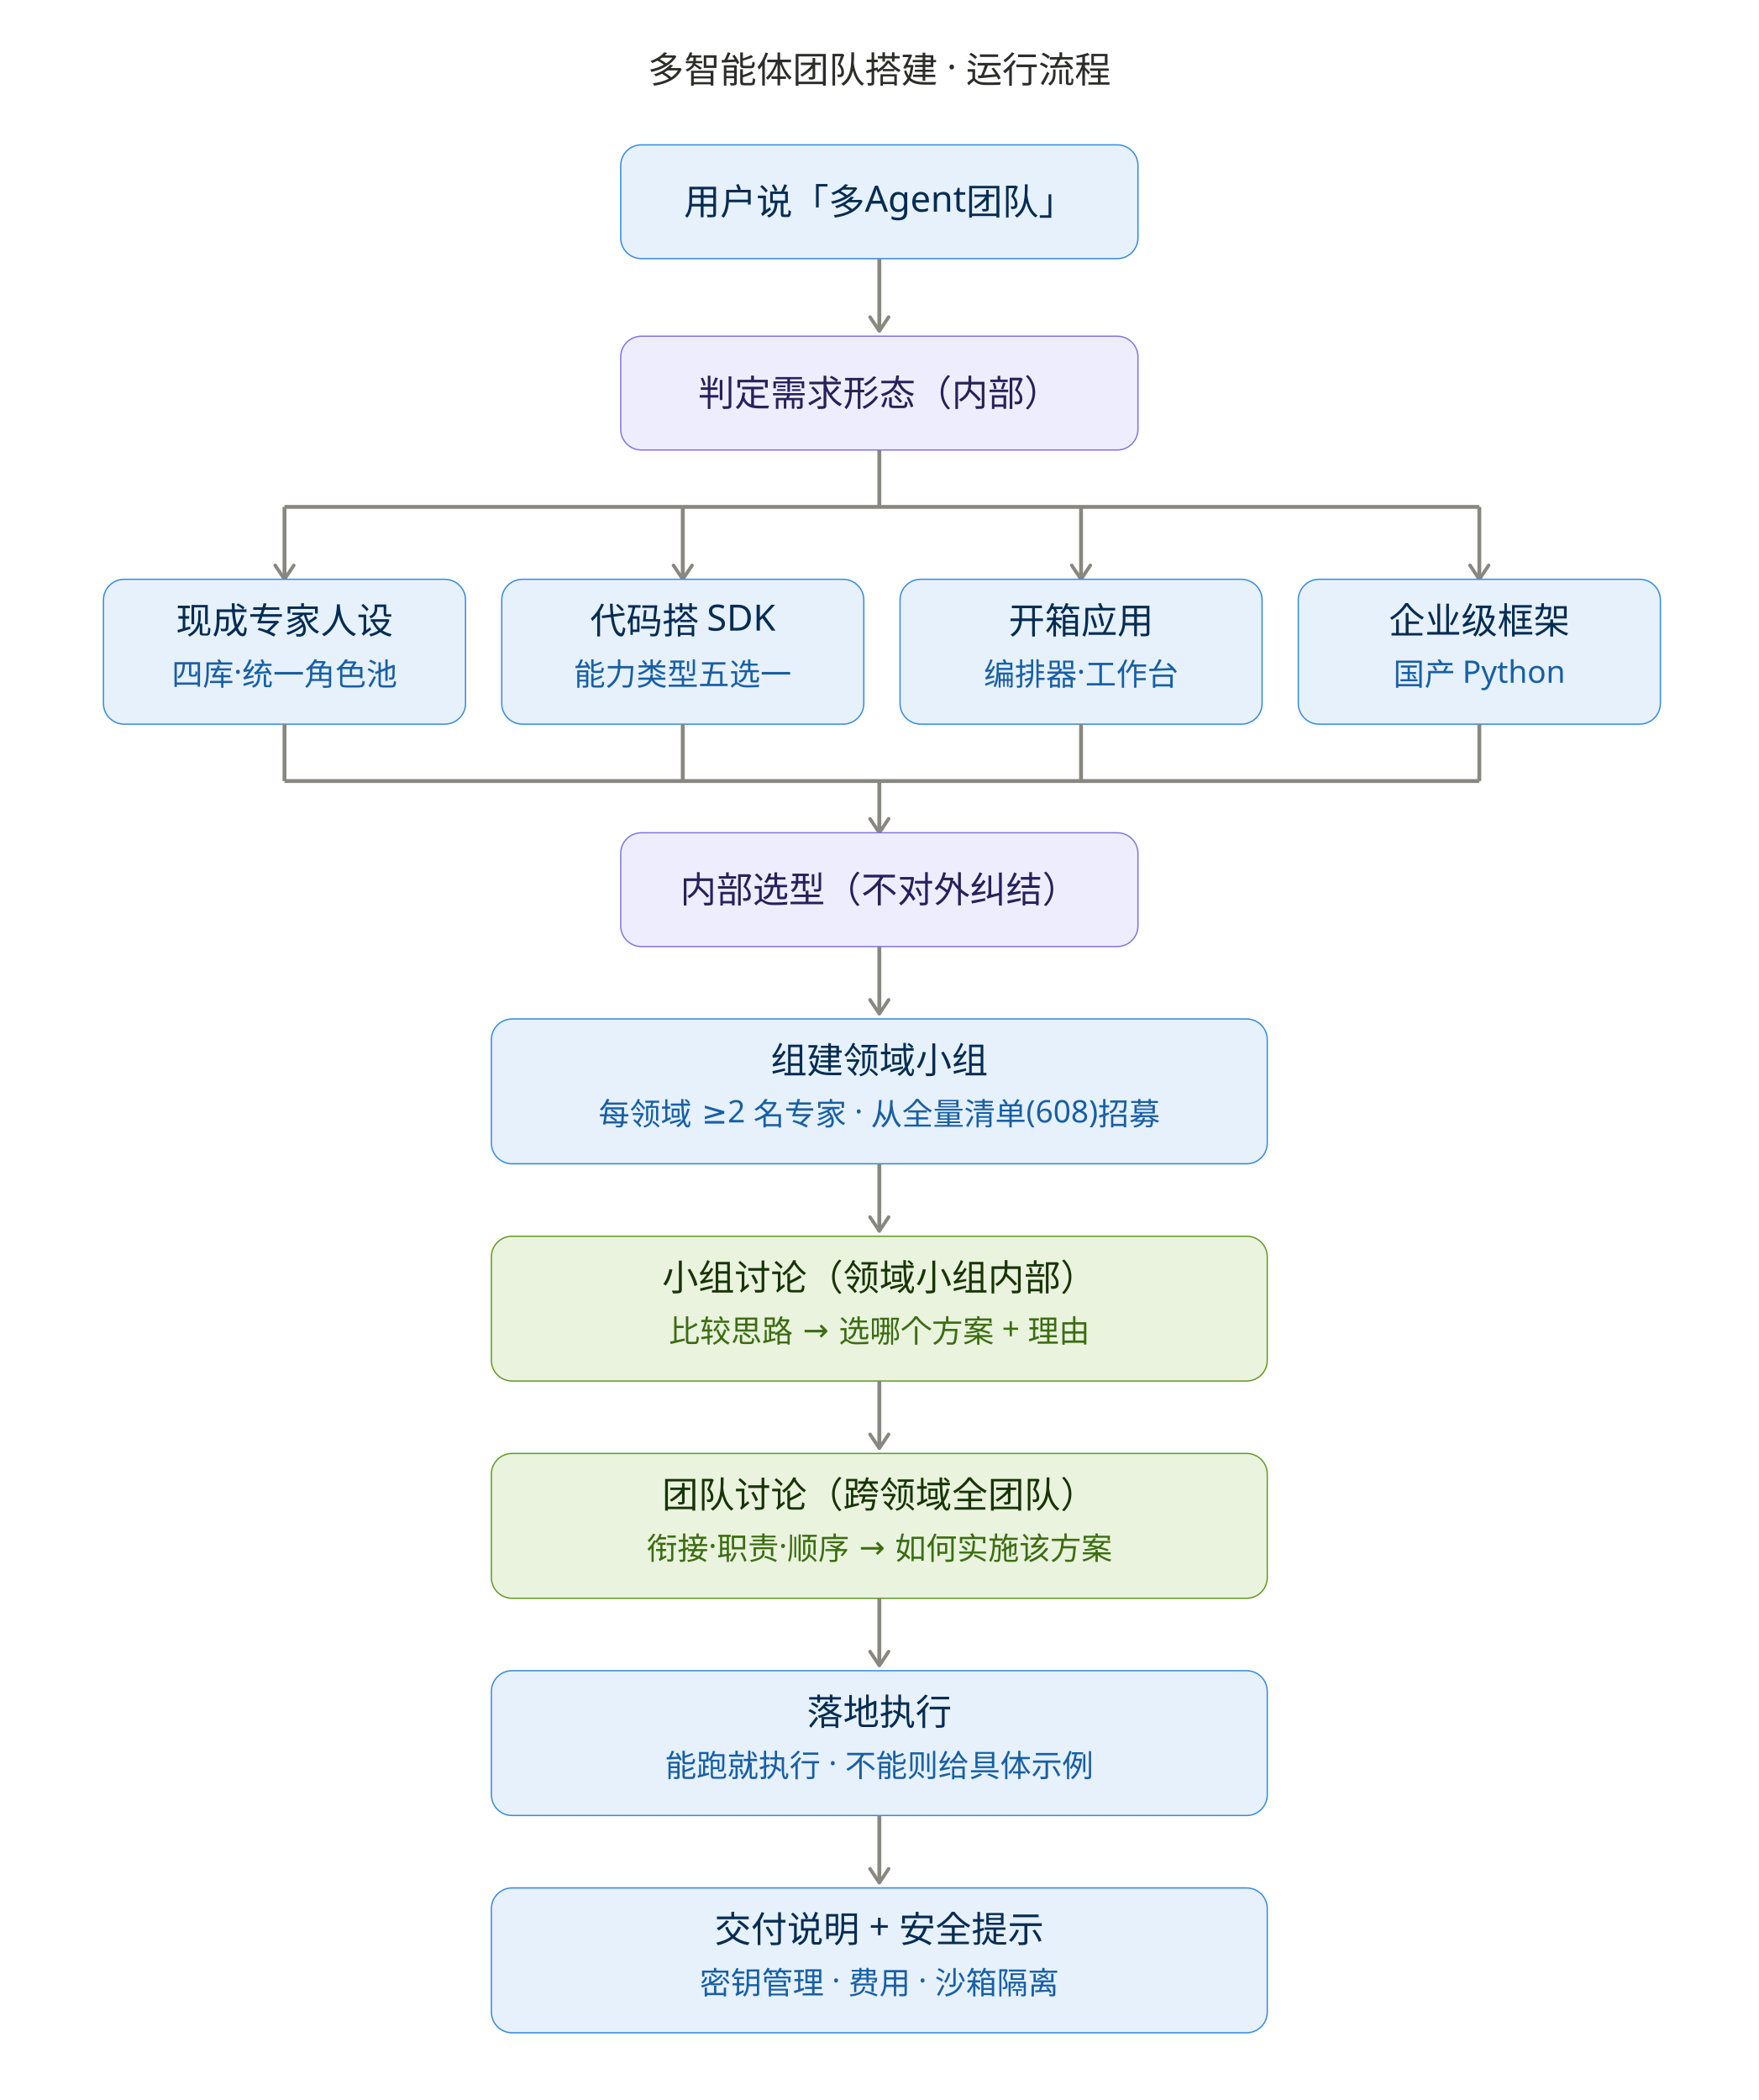
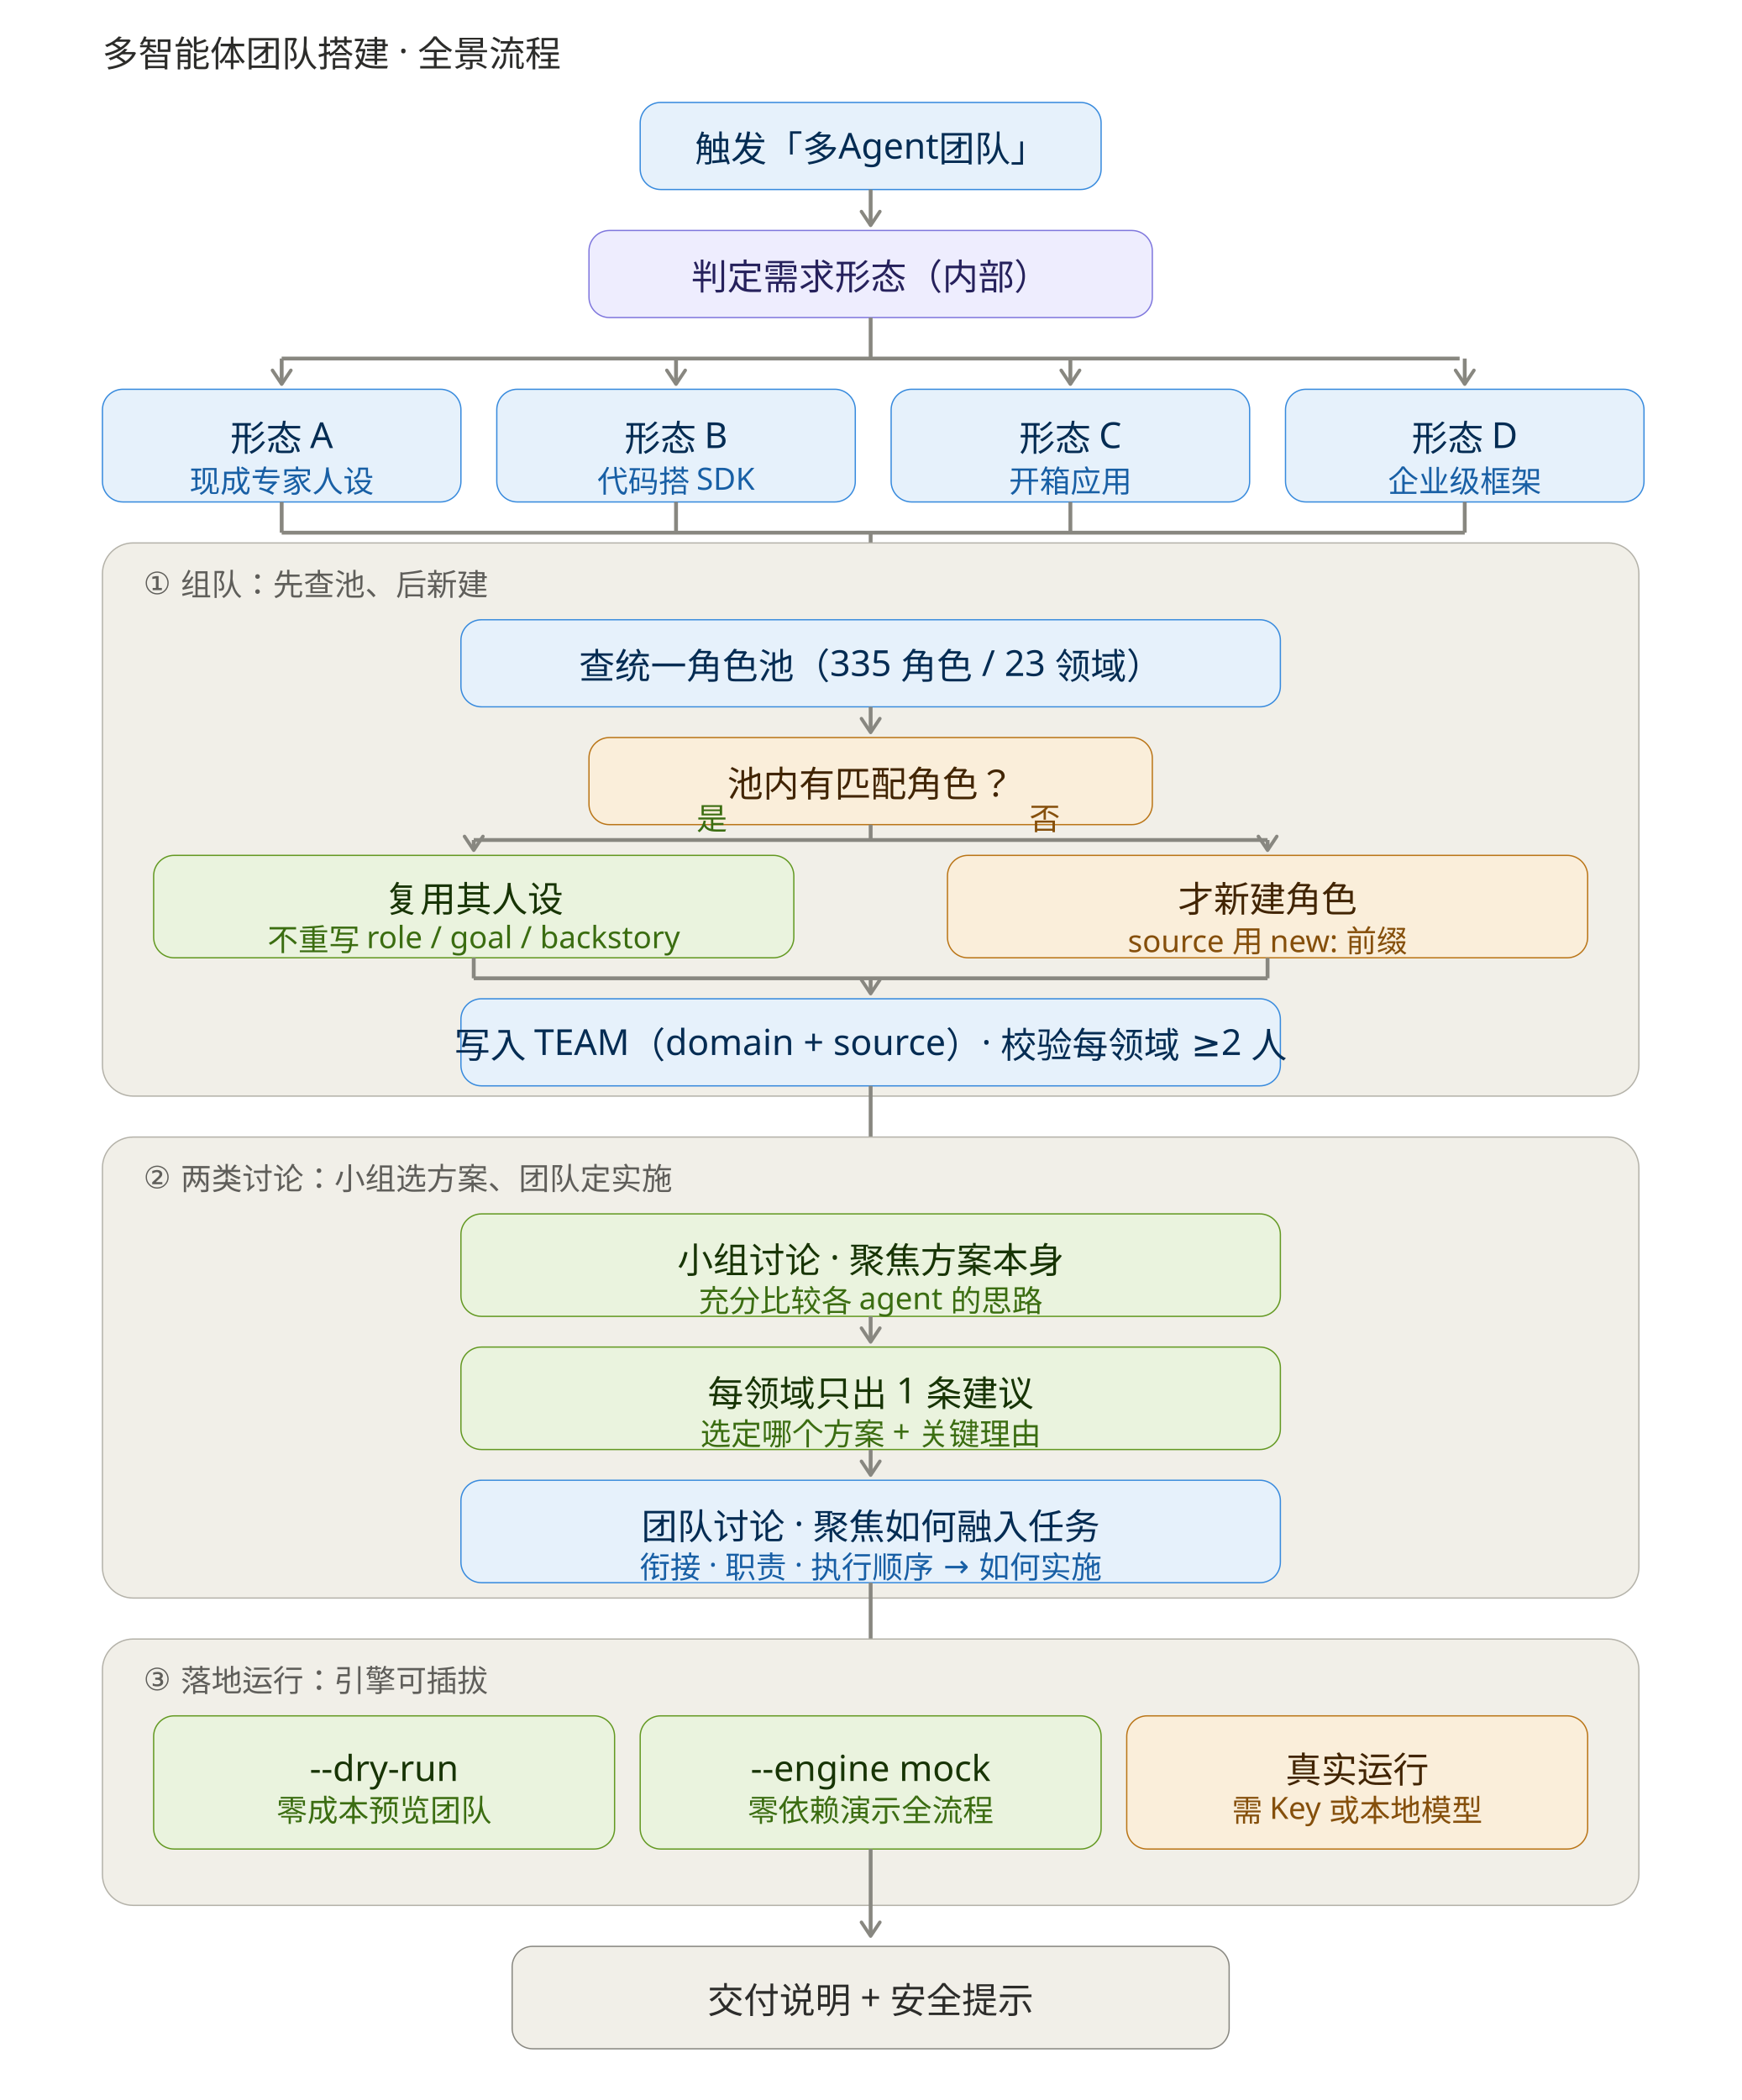
- <svg xmlns="http://www.w3.org/2000/svg" viewBox="0 0 680 812" width="100%" role="img">
+ <svg xmlns="http://www.w3.org/2000/svg" viewBox="0 0 680 820" width="100%" role="img">
  <defs>
    <marker id="arrow" viewBox="0 0 10 10" refX="8" refY="5" markerWidth="6" markerHeight="6" orient="auto-start-reverse">
      <path d="M2 1L8 5L2 9" fill="none" stroke="context-stroke" stroke-width="1.5" stroke-linecap="round" stroke-linejoin="round" />
    </marker>
    <style>
      .t{font-family:'Segoe UI',system-ui,sans-serif;font-size:14px;font-weight:500}
      .s{font-family:'Segoe UI',system-ui,sans-serif;font-size:12px;font-weight:400}
-       .ln{stroke:#888780;stroke-width:1.5;fill:none}
+       .th{font-family:'Segoe UI',system-ui,sans-serif;font-size:14px;font-weight:500}
+       .ts{font-family:'Segoe UI',system-ui,sans-serif;font-size:12px;font-weight:400}
    </style>
  </defs>
-   <text class="t" x="340" y="32" text-anchor="middle" fill="#2C2C2A">多智能体团队搭建 · 运行流程</text>
-   <g>
-     <rect x="240" y="56" width="200" height="44" rx="8" fill="#E6F1FB" stroke="#378ADD" stroke-width="0.5" />
-     <text class="t" x="340" y="83" text-anchor="middle" fill="#042C53">用户说「多Agent团队」</text>
-   </g>
-   <polyline class="ln" points="340,100 340,128" marker-end="url(#arrow)" />
-   <g>
-     <rect x="240" y="130" width="200" height="44" rx="8" fill="#EEEDFE" stroke="#7F77DD" stroke-width="0.5" />
-     <text class="t" x="340" y="157" text-anchor="middle" fill="#26215C">判定需求形态（内部）</text>
-   </g>
-   <polyline class="ln" points="340,174 340,196" />
-   <polyline class="ln" points="110,196 572,196" />
-   <polyline class="ln" points="110,196 110,224" marker-end="url(#arrow)" />
-   <polyline class="ln" points="264,196 264,224" marker-end="url(#arrow)" />
-   <polyline class="ln" points="418,196 418,224" marker-end="url(#arrow)" />
-   <polyline class="ln" points="572,196 572,224" marker-end="url(#arrow)" />
-   <g>
-     <rect x="40" y="224" width="140" height="56" rx="8" fill="#E6F1FB" stroke="#378ADD" stroke-width="0.5" />
-     <text class="t" x="110" y="245" text-anchor="middle" fill="#042C53">现成专家人设</text>
-     <text class="s" x="110" y="265" text-anchor="middle" fill="#185FA5">四库·统一角色池</text>
-   </g>
-   <g>
-     <rect x="194" y="224" width="140" height="56" rx="8" fill="#E6F1FB" stroke="#378ADD" stroke-width="0.5" />
-     <text class="t" x="264" y="245" text-anchor="middle" fill="#042C53">代码搭 SDK</text>
-     <text class="s" x="264" y="265" text-anchor="middle" fill="#185FA5">能力类型五选一</text>
-   </g>
-   <g>
-     <rect x="348" y="224" width="140" height="56" rx="8" fill="#E6F1FB" stroke="#378ADD" stroke-width="0.5" />
-     <text class="t" x="418" y="245" text-anchor="middle" fill="#042C53">开箱应用</text>
-     <text class="s" x="418" y="265" text-anchor="middle" fill="#185FA5">编排器·工作台</text>
-   </g>
-   <g>
-     <rect x="502" y="224" width="140" height="56" rx="8" fill="#E6F1FB" stroke="#378ADD" stroke-width="0.5" />
-     <text class="t" x="572" y="245" text-anchor="middle" fill="#042C53">企业级框架</text>
-     <text class="s" x="572" y="265" text-anchor="middle" fill="#185FA5">国产 Python</text>
-   </g>
-   <polyline class="ln" points="110,280 110,302" />
-   <polyline class="ln" points="264,280 264,302" />
-   <polyline class="ln" points="418,280 418,302" />
-   <polyline class="ln" points="572,280 572,302" />
-   <polyline class="ln" points="110,302 572,302" />
-   <polyline class="ln" points="340,302 340,322" marker-end="url(#arrow)" />
-   <g>
-     <rect x="240" y="322" width="200" height="44" rx="8" fill="#EEEDFE" stroke="#7F77DD" stroke-width="0.5" />
-     <text class="t" x="340" y="349" text-anchor="middle" fill="#26215C">内部选型（不对外纠结）</text>
-   </g>
-   <polyline class="ln" points="340,366 340,392" marker-end="url(#arrow)" />
-   <g>
-     <rect x="190" y="394" width="300" height="56" rx="8" fill="#E6F1FB" stroke="#378ADD" stroke-width="0.5" />
-     <text class="t" x="340" y="415" text-anchor="middle" fill="#042C53">组建领域小组</text>
-     <text class="s" x="340" y="435" text-anchor="middle" fill="#185FA5">每领域 ≥2 名专家 · 从全量清单(608)招募</text>
-   </g>
-   <polyline class="ln" points="340,450 340,476" marker-end="url(#arrow)" />
-   <g>
-     <rect x="190" y="478" width="300" height="56" rx="8" fill="#EAF3DE" stroke="#639922" stroke-width="0.5" />
-     <text class="t" x="340" y="499" text-anchor="middle" fill="#173404">小组讨论（领域小组内部）</text>
-     <text class="s" x="340" y="519" text-anchor="middle" fill="#3B6D11">比较思路 → 选哪个方案 + 理由</text>
-   </g>
-   <polyline class="ln" points="340,534 340,560" marker-end="url(#arrow)" />
-   <g>
-     <rect x="190" y="562" width="300" height="56" rx="8" fill="#EAF3DE" stroke="#639922" stroke-width="0.5" />
-     <text class="t" x="340" y="583" text-anchor="middle" fill="#173404">团队讨论（跨领域全团队）</text>
-     <text class="s" x="340" y="603" text-anchor="middle" fill="#3B6D11">衔接·职责·顺序 → 如何实施该方案</text>
-   </g>
-   <polyline class="ln" points="340,618 340,644" marker-end="url(#arrow)" />
-   <g>
-     <rect x="190" y="646" width="300" height="56" rx="8" fill="#E6F1FB" stroke="#378ADD" stroke-width="0.5" />
-     <text class="t" x="340" y="667" text-anchor="middle" fill="#042C53">落地执行</text>
-     <text class="s" x="340" y="687" text-anchor="middle" fill="#185FA5">能跑就执行 · 不能则给具体示例</text>
-   </g>
-   <polyline class="ln" points="340,702 340,728" marker-end="url(#arrow)" />
-   <g>
-     <rect x="190" y="730" width="300" height="56" rx="8" fill="#E6F1FB" stroke="#378ADD" stroke-width="0.5" />
-     <text class="t" x="340" y="751" text-anchor="middle" fill="#042C53">交付说明 + 安全提示</text>
-     <text class="s" x="340" y="771" text-anchor="middle" fill="#185FA5">密钥管理 · 费用 · 沙箱隔离</text>
-   </g>
+   <text class="th" x="40" y="26" fill="#2C2C2A">多智能体团队搭建 · 全景流程</text>
+   <rect x="250" y="40" width="180" height="34" rx="8" fill="#E6F1FB" stroke="#378ADD" stroke-width="0.5" />
+   <text class="th" x="340" y="57" text-anchor="middle" dominant-baseline="central" fill="#042C53">触发「多Agent团队」</text>
+   <polyline points="340,74 340,88" fill="none" stroke="#888780" stroke-width="1.5" marker-end="url(#arrow)" />
+   <rect x="230" y="90" width="220" height="34" rx="8" fill="#EEEDFE" stroke="#7F77DD" stroke-width="0.5" />
+   <text class="th" x="340" y="107" text-anchor="middle" dominant-baseline="central" fill="#26215C">判定需求形态（内部）</text>
+   <polyline points="340,124 340,140" fill="none" stroke="#888780" stroke-width="1.5" />
+   <polyline points="110,140 570,140" fill="none" stroke="#888780" stroke-width="1.5" />
+   <polyline points="110,140 110,150" fill="none" stroke="#888780" stroke-width="1.5" marker-end="url(#arrow)" />
+   <polyline points="264,140 264,150" fill="none" stroke="#888780" stroke-width="1.5" marker-end="url(#arrow)" />
+   <polyline points="418,140 418,150" fill="none" stroke="#888780" stroke-width="1.5" marker-end="url(#arrow)" />
+   <polyline points="572,140 572,150" fill="none" stroke="#888780" stroke-width="1.5" marker-end="url(#arrow)" />
+   <rect x="40" y="152" width="140" height="44" rx="8" fill="#E6F1FB" stroke="#378ADD" stroke-width="0.5" />
+   <text class="th" x="110" y="170" text-anchor="middle" dominant-baseline="central" fill="#042C53">形态 A</text>
+   <text class="ts" x="110" y="187" text-anchor="middle" dominant-baseline="central" fill="#185FA5">现成专家人设</text>
+   <rect x="194" y="152" width="140" height="44" rx="8" fill="#E6F1FB" stroke="#378ADD" stroke-width="0.5" />
+   <text class="th" x="264" y="170" text-anchor="middle" dominant-baseline="central" fill="#042C53">形态 B</text>
+   <text class="ts" x="264" y="187" text-anchor="middle" dominant-baseline="central" fill="#185FA5">代码搭 SDK</text>
+   <rect x="348" y="152" width="140" height="44" rx="8" fill="#E6F1FB" stroke="#378ADD" stroke-width="0.5" />
+   <text class="th" x="418" y="170" text-anchor="middle" dominant-baseline="central" fill="#042C53">形态 C</text>
+   <text class="ts" x="418" y="187" text-anchor="middle" dominant-baseline="central" fill="#185FA5">开箱应用</text>
+   <rect x="502" y="152" width="140" height="44" rx="8" fill="#E6F1FB" stroke="#378ADD" stroke-width="0.5" />
+   <text class="th" x="572" y="170" text-anchor="middle" dominant-baseline="central" fill="#042C53">形态 D</text>
+   <text class="ts" x="572" y="187" text-anchor="middle" dominant-baseline="central" fill="#185FA5">企业级框架</text>
+   <polyline points="110,196 110,208" fill="none" stroke="#888780" stroke-width="1.5" />
+   <polyline points="264,196 264,208" fill="none" stroke="#888780" stroke-width="1.5" />
+   <polyline points="418,196 418,208" fill="none" stroke="#888780" stroke-width="1.5" />
+   <polyline points="572,196 572,208" fill="none" stroke="#888780" stroke-width="1.5" />
+   <polyline points="110,208 572,208" fill="none" stroke="#888780" stroke-width="1.5" />
+   <polyline points="340,208 340,238" fill="none" stroke="#888780" stroke-width="1.5" marker-end="url(#arrow)" />
+   <rect x="40" y="212" width="600" height="216" rx="12" fill="#F1EFE8" stroke="#B4B2A9" stroke-width="0.5" />
+   <text class="ts" x="56" y="232" fill="#5F5E5A">① 组队：先查池、后新建</text>
+   <rect x="180" y="242" width="320" height="34" rx="8" fill="#E6F1FB" stroke="#378ADD" stroke-width="0.5" />
+   <text class="th" x="340" y="259" text-anchor="middle" dominant-baseline="central" fill="#042C53">查统一角色池（335 角色 / 23 领域）</text>
+   <polyline points="340,276 340,286" fill="none" stroke="#888780" stroke-width="1.5" marker-end="url(#arrow)" />
+   <rect x="230" y="288" width="220" height="34" rx="8" fill="#FAEEDA" stroke="#BA7517" stroke-width="0.5" />
+   <text class="th" x="340" y="305" text-anchor="middle" dominant-baseline="central" fill="#412402">池内有匹配角色？</text>
+   <polyline points="340,322 340,328" fill="none" stroke="#888780" stroke-width="1.5" />
+   <polyline points="185,328 495,328" fill="none" stroke="#888780" stroke-width="1.5" />
+   <polyline points="185,328 185,332" fill="none" stroke="#888780" stroke-width="1.5" marker-end="url(#arrow)" />
+   <polyline points="495,328 495,332" fill="none" stroke="#888780" stroke-width="1.5" marker-end="url(#arrow)" />
+   <text class="ts" x="272" y="324" fill="#3B6D11">是</text>
+   <text class="ts" x="402" y="324" fill="#854F0B">否</text>
+   <rect x="60" y="334" width="250" height="40" rx="8" fill="#EAF3DE" stroke="#639922" stroke-width="0.5" />
+   <text class="th" x="185" y="350" text-anchor="middle" dominant-baseline="central" fill="#173404">复用其人设</text>
+   <text class="ts" x="185" y="366" text-anchor="middle" dominant-baseline="central" fill="#3B6D11">不重写 role / goal / backstory</text>
+   <rect x="370" y="334" width="250" height="40" rx="8" fill="#FAEEDA" stroke="#BA7517" stroke-width="0.5" />
+   <text class="th" x="495" y="350" text-anchor="middle" dominant-baseline="central" fill="#412402">才新建角色</text>
+   <text class="ts" x="495" y="366" text-anchor="middle" dominant-baseline="central" fill="#854F0B">source 用 new: 前缀</text>
+   <polyline points="185,374 185,382" fill="none" stroke="#888780" stroke-width="1.5" />
+   <polyline points="495,374 495,382" fill="none" stroke="#888780" stroke-width="1.5" />
+   <polyline points="185,382 495,382" fill="none" stroke="#888780" stroke-width="1.5" />
+   <polyline points="340,382 340,388" fill="none" stroke="#888780" stroke-width="1.5" marker-end="url(#arrow)" />
+   <rect x="180" y="390" width="320" height="34" rx="8" fill="#E6F1FB" stroke="#378ADD" stroke-width="0.5" />
+   <text class="th" x="340" y="407" text-anchor="middle" dominant-baseline="central" fill="#042C53">写入 TEAM（domain + source）· 校验每领域 ≥2 人</text>
+   <polyline points="340,424 340,468" fill="none" stroke="#888780" stroke-width="1.5" marker-end="url(#arrow)" />
+   <rect x="40" y="444" width="600" height="180" rx="12" fill="#F1EFE8" stroke="#B4B2A9" stroke-width="0.5" />
+   <text class="ts" x="56" y="464" fill="#5F5E5A">② 两类讨论：小组选方案、团队定实施</text>
+   <rect x="180" y="474" width="320" height="40" rx="8" fill="#EAF3DE" stroke="#639922" stroke-width="0.5" />
+   <text class="th" x="340" y="491" text-anchor="middle" dominant-baseline="central" fill="#173404">小组讨论 · 聚焦方案本身</text>
+   <text class="ts" x="340" y="507" text-anchor="middle" dominant-baseline="central" fill="#3B6D11">充分比较各 agent 的思路</text>
+   <polyline points="340,514 340,524" fill="none" stroke="#888780" stroke-width="1.5" marker-end="url(#arrow)" />
+   <rect x="180" y="526" width="320" height="40" rx="8" fill="#EAF3DE" stroke="#639922" stroke-width="0.5" />
+   <text class="th" x="340" y="543" text-anchor="middle" dominant-baseline="central" fill="#173404">每领域只出 1 条建议</text>
+   <text class="ts" x="340" y="559" text-anchor="middle" dominant-baseline="central" fill="#3B6D11">选定哪个方案 + 关键理由</text>
+   <polyline points="340,566 340,576" fill="none" stroke="#888780" stroke-width="1.5" marker-end="url(#arrow)" />
+   <rect x="180" y="578" width="320" height="40" rx="8" fill="#E6F1FB" stroke="#378ADD" stroke-width="0.5" />
+   <text class="th" x="340" y="595" text-anchor="middle" dominant-baseline="central" fill="#042C53">团队讨论 · 聚焦如何融入任务</text>
+   <text class="ts" x="340" y="611" text-anchor="middle" dominant-baseline="central" fill="#185FA5">衔接 · 职责 · 执行顺序 → 如何实施</text>
+   <polyline points="340,618 340,664" fill="none" stroke="#888780" stroke-width="1.5" marker-end="url(#arrow)" />
+   <rect x="40" y="640" width="600" height="104" rx="12" fill="#F1EFE8" stroke="#B4B2A9" stroke-width="0.5" />
+   <text class="ts" x="56" y="660" fill="#5F5E5A">③ 落地运行：引擎可插拔</text>
+   <rect x="60" y="670" width="180" height="52" rx="8" fill="#EAF3DE" stroke="#639922" stroke-width="0.5" />
+   <text class="th" x="150" y="690" text-anchor="middle" dominant-baseline="central" fill="#173404">--dry-run</text>
+   <text class="ts" x="150" y="706" text-anchor="middle" dominant-baseline="central" fill="#3B6D11">零成本预览团队</text>
+   <rect x="250" y="670" width="180" height="52" rx="8" fill="#EAF3DE" stroke="#639922" stroke-width="0.5" />
+   <text class="th" x="340" y="690" text-anchor="middle" dominant-baseline="central" fill="#173404">--engine mock</text>
+   <text class="ts" x="340" y="706" text-anchor="middle" dominant-baseline="central" fill="#3B6D11">零依赖演示全流程</text>
+   <rect x="440" y="670" width="180" height="52" rx="8" fill="#FAEEDA" stroke="#BA7517" stroke-width="0.5" />
+   <text class="th" x="530" y="690" text-anchor="middle" dominant-baseline="central" fill="#412402">真实运行</text>
+   <text class="ts" x="530" y="706" text-anchor="middle" dominant-baseline="central" fill="#854F0B">需 Key 或本地模型</text>
+   <polyline points="340,722 340,756" fill="none" stroke="#888780" stroke-width="1.5" marker-end="url(#arrow)" />
+   <rect x="200" y="760" width="280" height="40" rx="8" fill="#F1EFE8" stroke="#888780" stroke-width="0.5" />
+   <text class="th" x="340" y="780" text-anchor="middle" dominant-baseline="central" fill="#2C2C2A">交付说明 + 安全提示</text>
</svg>
